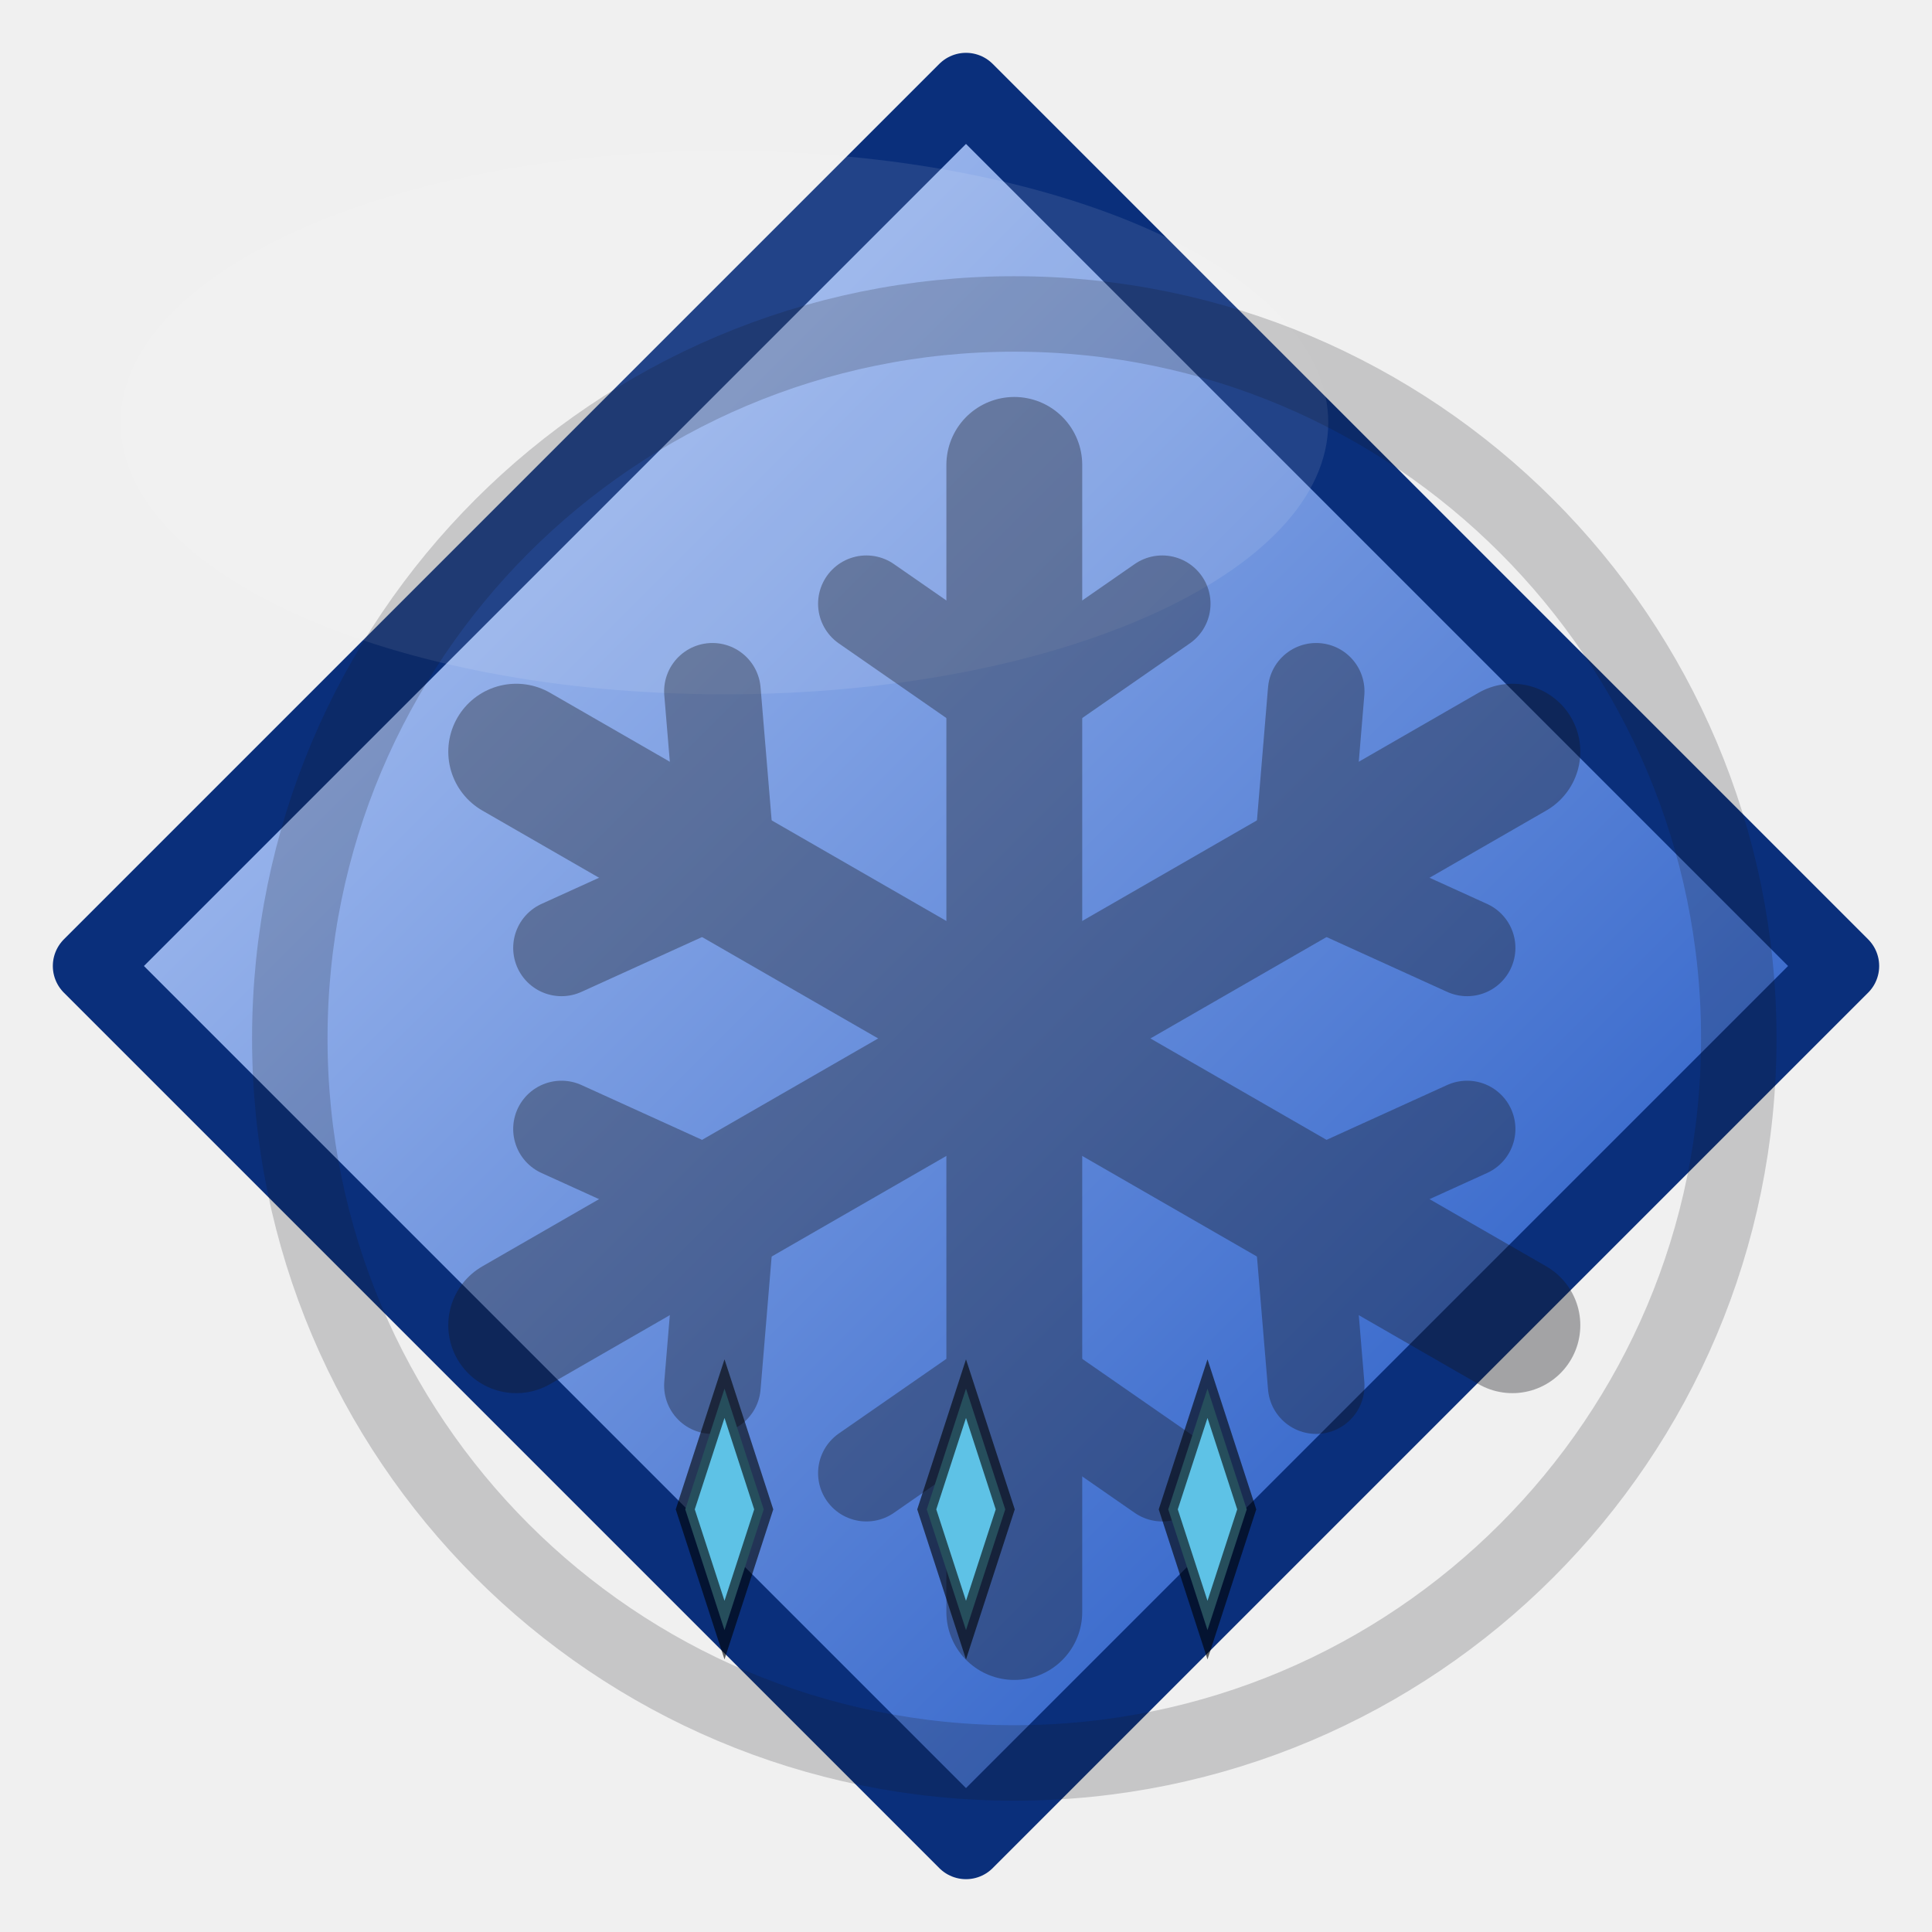
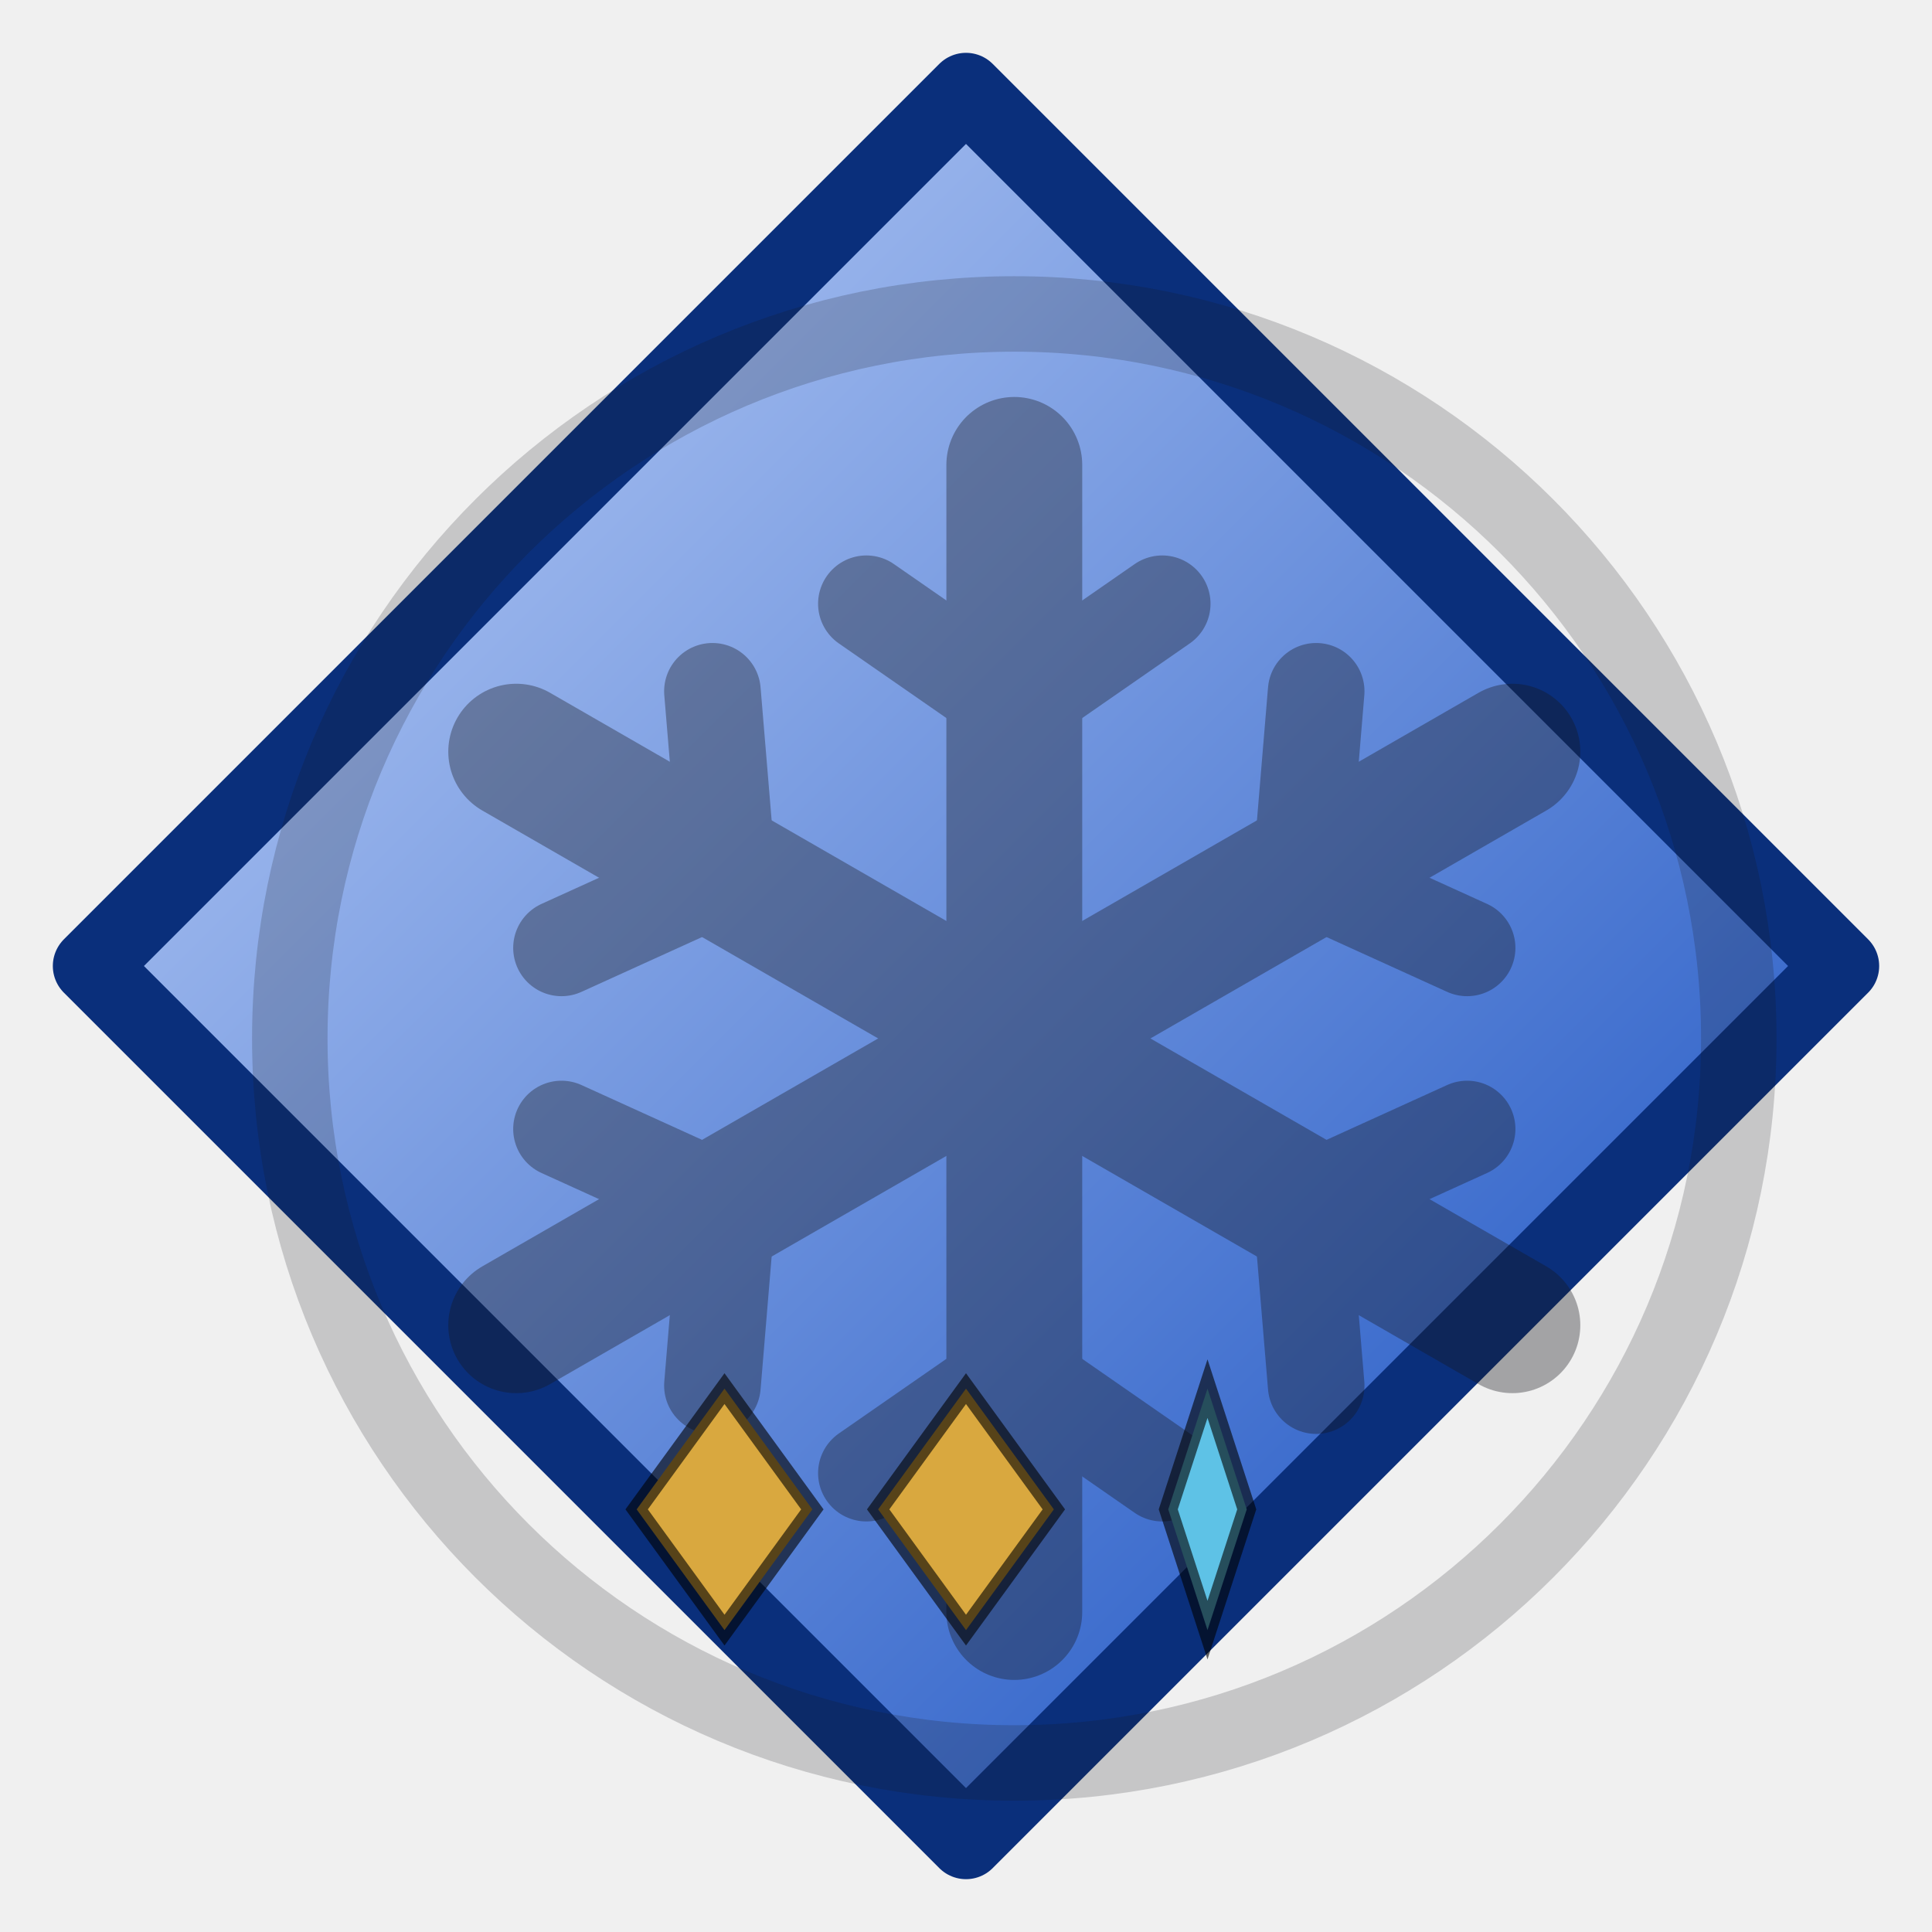
<svg xmlns="http://www.w3.org/2000/svg" viewBox="0 0 64 64">
  <defs>
    <linearGradient id="bg-long_range_frost" x1="0" y1="0" x2="1" y2="1">
      <stop offset="0" stop-color="#c4d6fa" />
      <stop offset="1" stop-color="#0f49be" />
    </linearGradient>
  </defs>
  <polygon points="32.00,3.00 61.00,32.00 32.00,61.00 3.00,32.00" fill="url(#bg-long_range_frost)" stroke="#0a2f7b" stroke-width="2.5" stroke-linejoin="round" />
-   <ellipse cx="24" cy="14" rx="20" ry="9" fill="#ffffff" opacity="0.10" />
  <g opacity="0.35" transform="translate(1.6,2.4)">
    <line x1="32" y1="32" x2="32.0" y2="13.0" stroke="#14141a" stroke-width="4.5" stroke-linecap="round" />
    <line x1="32.0" y1="21.0" x2="36.9" y2="17.6" stroke="#14141a" stroke-width="3.2" stroke-linecap="round" />
    <line x1="32.0" y1="21.0" x2="27.1" y2="17.6" stroke="#14141a" stroke-width="3.2" stroke-linecap="round" />
    <line x1="32" y1="32" x2="48.5" y2="22.5" stroke="#14141a" stroke-width="4.5" stroke-linecap="round" />
    <line x1="41.5" y1="26.5" x2="47.0" y2="29.0" stroke="#14141a" stroke-width="3.2" stroke-linecap="round" />
    <line x1="41.5" y1="26.5" x2="42.0" y2="20.5" stroke="#14141a" stroke-width="3.2" stroke-linecap="round" />
    <line x1="32" y1="32" x2="48.5" y2="41.5" stroke="#14141a" stroke-width="4.5" stroke-linecap="round" />
    <line x1="41.5" y1="37.5" x2="42.0" y2="43.5" stroke="#14141a" stroke-width="3.2" stroke-linecap="round" />
    <line x1="41.5" y1="37.5" x2="47.0" y2="35.0" stroke="#14141a" stroke-width="3.2" stroke-linecap="round" />
    <line x1="32" y1="32" x2="32.0" y2="51.0" stroke="#14141a" stroke-width="4.5" stroke-linecap="round" />
    <line x1="32.0" y1="43.0" x2="27.1" y2="46.4" stroke="#14141a" stroke-width="3.2" stroke-linecap="round" />
    <line x1="32.0" y1="43.0" x2="36.9" y2="46.4" stroke="#14141a" stroke-width="3.2" stroke-linecap="round" />
    <line x1="32" y1="32" x2="15.5" y2="41.5" stroke="#14141a" stroke-width="4.5" stroke-linecap="round" />
    <line x1="22.5" y1="37.5" x2="17.0" y2="35.0" stroke="#14141a" stroke-width="3.2" stroke-linecap="round" />
    <line x1="22.5" y1="37.5" x2="22.0" y2="43.5" stroke="#14141a" stroke-width="3.2" stroke-linecap="round" />
    <line x1="32" y1="32" x2="15.5" y2="22.5" stroke="#14141a" stroke-width="4.5" stroke-linecap="round" />
    <line x1="22.5" y1="26.5" x2="22.0" y2="20.5" stroke="#14141a" stroke-width="3.2" stroke-linecap="round" />
    <line x1="22.5" y1="26.5" x2="17.0" y2="29.0" stroke="#14141a" stroke-width="3.2" stroke-linecap="round" />
    <circle cx="32" cy="32" r="24" fill="none" stroke="#14141a" stroke-width="2.5" opacity="0.55" />
  </g>
  <g>
-     <polygon points="24.0,46.00 25.30,50.0 24.0,54.00 22.70,50.0" fill="#5ec2e6" stroke="#00000099" stroke-width="0.6" />
-     <polygon points="32.0,46.00 33.30,50.0 32.0,54.00 30.70,50.0" fill="#5ec2e6" stroke="#00000099" stroke-width="0.6" />
+     <polygon points="24.0,46.00 26.91,50.0 24.0,54.00 21.09,50.0" fill="#d9a83f" stroke="#00000099" stroke-width="0.6" />
+     <polygon points="32.0,46.00 34.91,50.0 32.0,54.00 29.09,50.0" fill="#d9a83f" stroke="#00000099" stroke-width="0.6" />
    <polygon points="40.0,46.00 41.30,50.0 40.0,54.00 38.70,50.0" fill="#5ec2e6" stroke="#00000099" stroke-width="0.6" />
  </g>
</svg>
